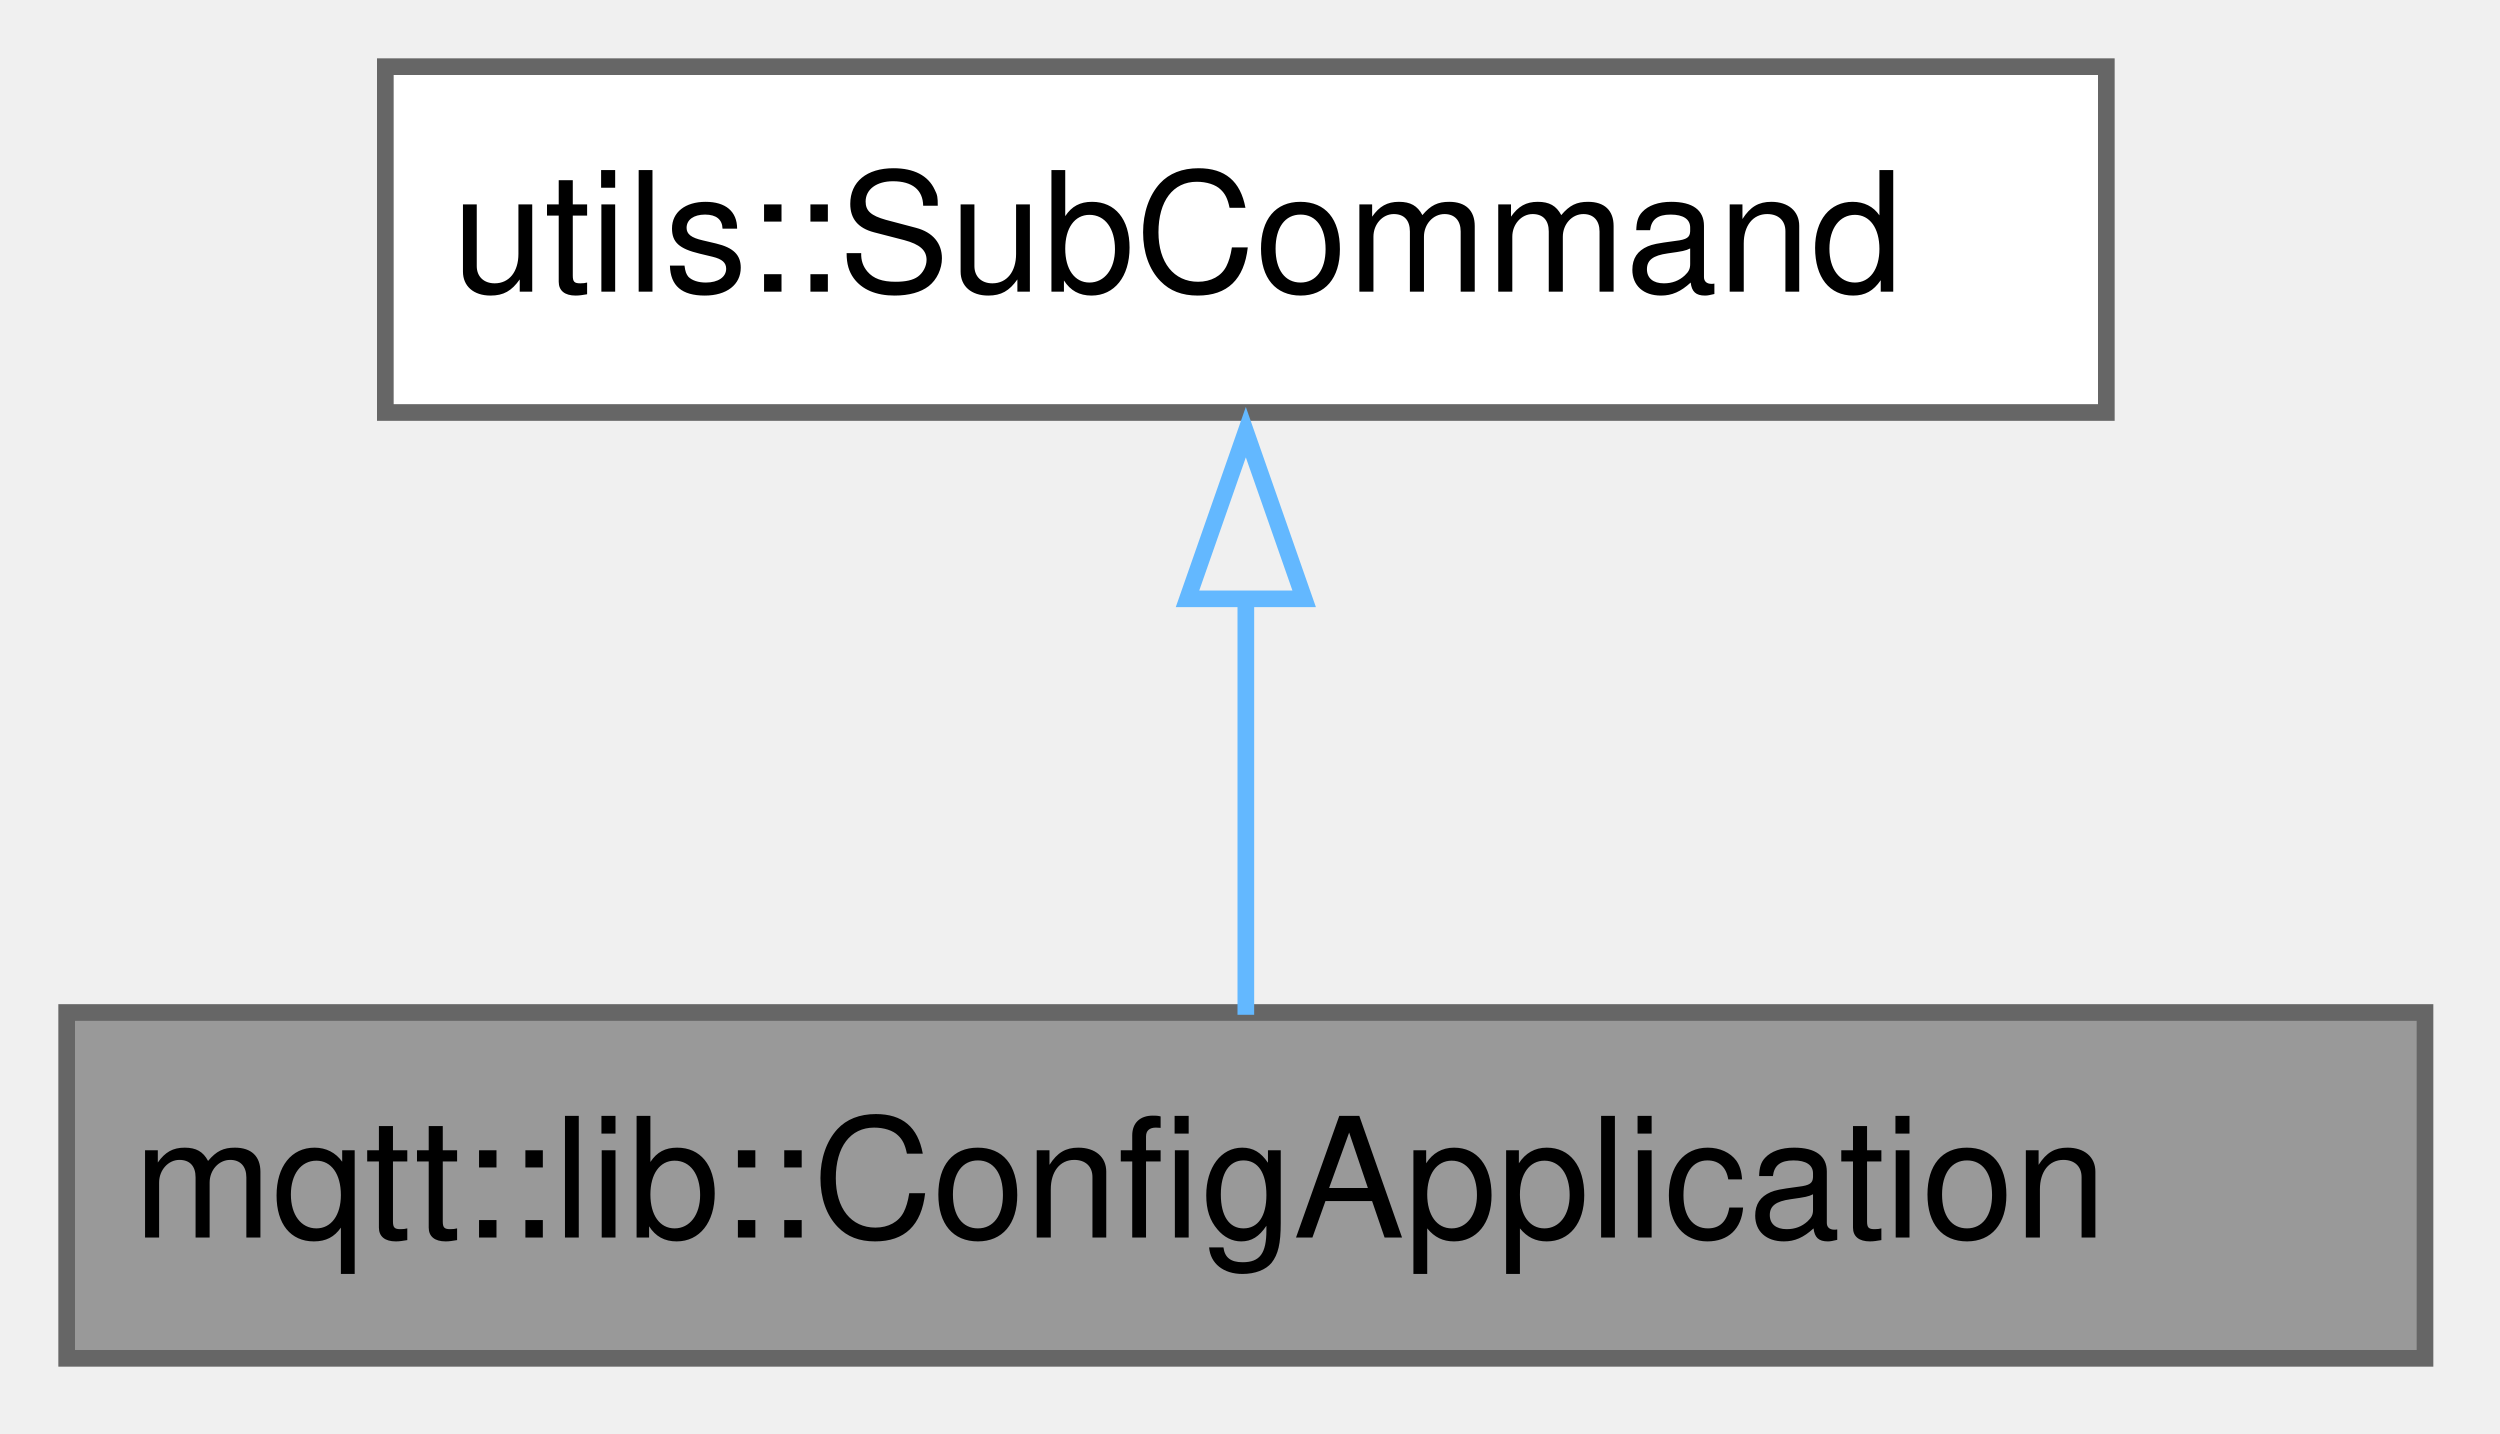
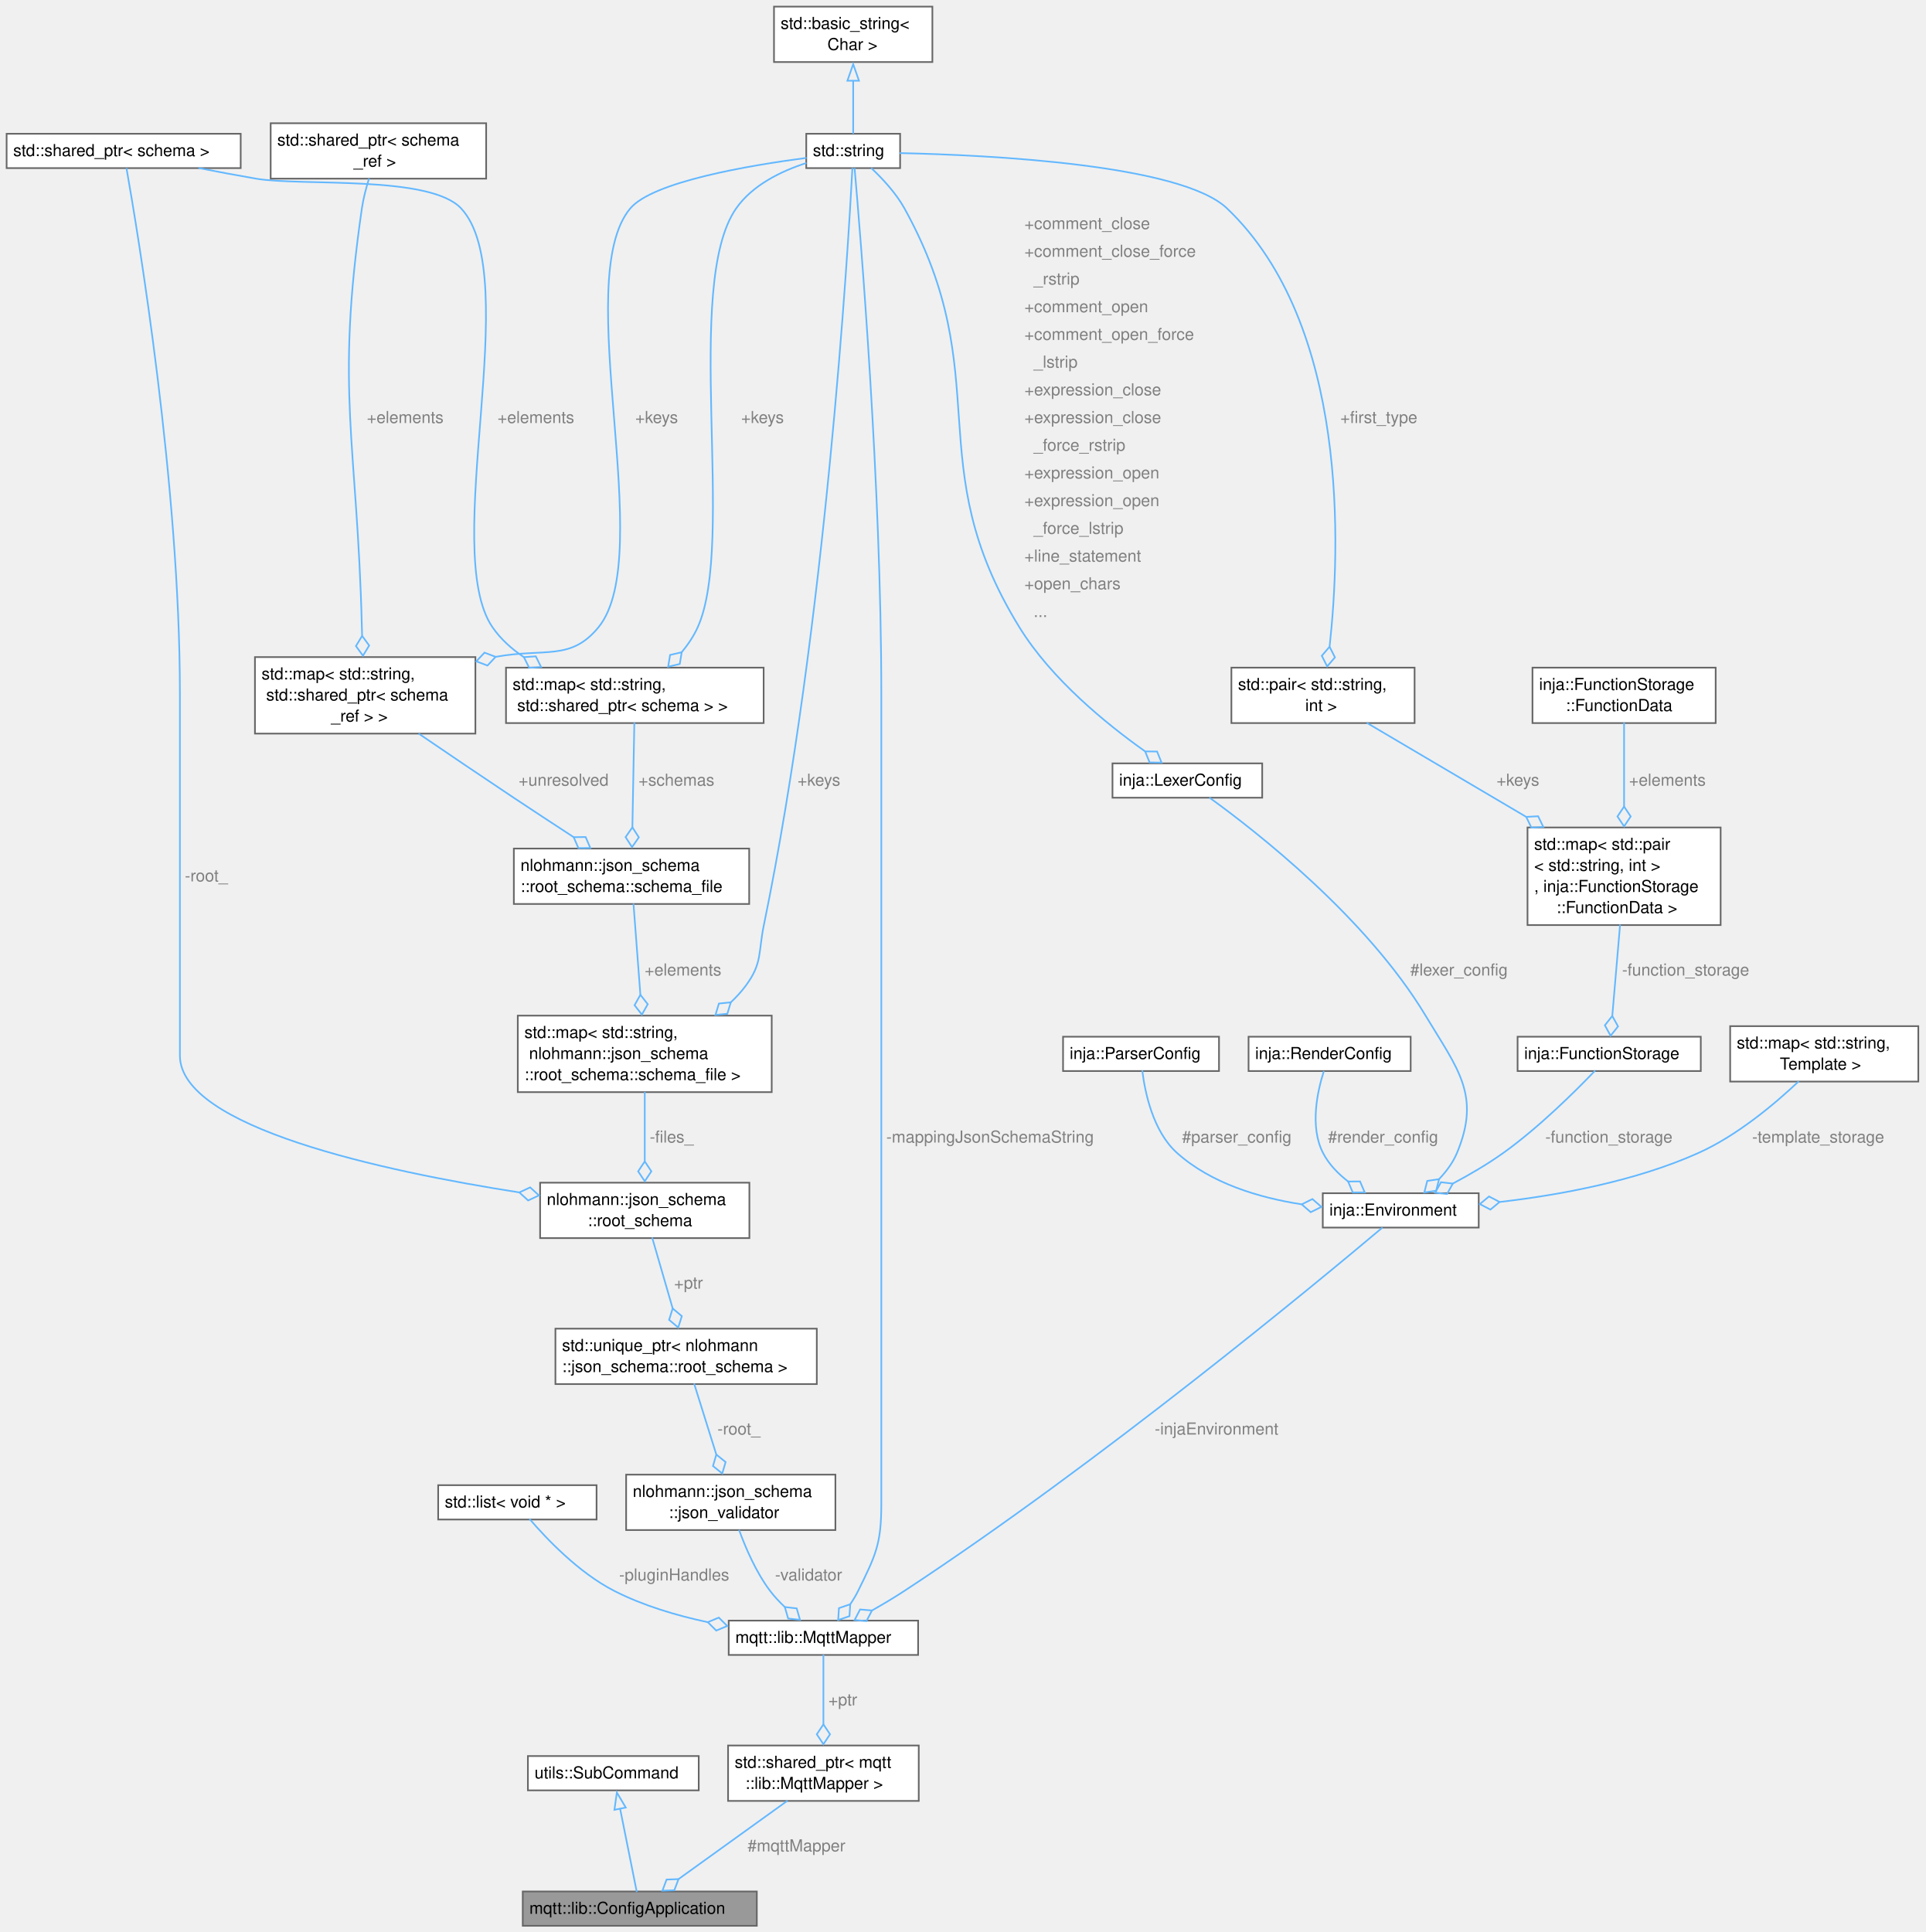
- <svg xmlns="http://www.w3.org/2000/svg" xmlns:xlink="http://www.w3.org/1999/xlink" width="150pt" height="86pt" viewBox="0.00 0.00 150.00 86.00">
-   <g id="graph0" class="graph" transform="scale(1 1) rotate(0) translate(4 81.5)">
+ <svg xmlns="http://www.w3.org/2000/svg" xmlns:xlink="http://www.w3.org/1999/xlink" width="1164pt" height="1168pt" viewBox="0.00 0.00 1164.00 1168.00">
+   <g id="graph0" class="graph" transform="scale(1 1) rotate(0) translate(4 1164.25)">
    <g id="Node000001" class="node">
      <g id="a_Node000001">
        <a xlink:title=" ">
-           <polygon fill="#999999" stroke="none" points="141.5,-20.75 0,-20.75 0,0 141.5,0 141.5,-20.75" />
-           <text xml:space="preserve" text-anchor="start" x="4" y="-7.25" font-family="Helvetica,sans-Serif" font-size="10.00">mqtt::lib::ConfigApplication</text>
-           <polygon fill="none" stroke="#666666" points="0,0 0,-20.75 141.5,-20.75 141.5,0 0,0" />
+           <polygon fill="#999999" stroke="none" points="453.5,-20.75 312,-20.75 312,0 453.5,0 453.5,-20.75" />
+           <text xml:space="preserve" text-anchor="start" x="316" y="-7.25" font-family="Helvetica,sans-Serif" font-size="10.00">mqtt::lib::ConfigApplication</text>
+           <polygon fill="none" stroke="#666666" points="312,0 312,-20.75 453.5,-20.75 453.5,0 312,0" />
        </a>
      </g>
    </g>
    <g id="Node000002" class="node">
      <g id="a_Node000002">
        <a xlink:title=" ">
-           <polygon fill="white" stroke="none" points="122.38,-77.5 19.12,-77.5 19.12,-56.75 122.38,-56.75 122.38,-77.5" />
-           <text xml:space="preserve" text-anchor="start" x="23.12" y="-64" font-family="Helvetica,sans-Serif" font-size="10.00">utils::SubCommand</text>
-           <polygon fill="none" stroke="#666666" points="19.12,-56.75 19.12,-77.5 122.38,-77.5 122.38,-56.75 19.12,-56.75" />
+           <polygon fill="white" stroke="none" points="418.38,-102.62 315.12,-102.62 315.12,-81.88 418.38,-81.88 418.38,-102.62" />
+           <text xml:space="preserve" text-anchor="start" x="319.12" y="-89.12" font-family="Helvetica,sans-Serif" font-size="10.00">utils::SubCommand</text>
+           <polygon fill="none" stroke="#666666" points="315.12,-81.88 315.12,-102.62 418.38,-102.62 418.38,-81.88 315.12,-81.88" />
        </a>
      </g>
    </g>
    <g id="edge1_Node000001_Node000002" class="edge">
      <g id="a_edge1_Node000001_Node000002">
        <a xlink:title=" ">
-           <path fill="none" stroke="#63b8ff" d="M70.75,-45.61C70.75,-37.01 70.75,-27.44 70.75,-20.61" />
-           <polygon fill="none" stroke="#63b8ff" points="67.25,-45.57 70.75,-55.57 74.25,-45.57 67.25,-45.57" />
-         </a>
-       </g>
+           <path fill="none" stroke="#63b8ff" d="M370.8,-71.04C374.06,-54.76 378.49,-32.65 380.94,-20.43" />
+           <polygon fill="none" stroke="#63b8ff" points="367.42,-70.11 368.88,-80.6 374.28,-71.49 367.42,-70.11" />
+         </a>
+       </g>
+     </g>
+     <g id="Node000003" class="node">
+       <g id="a_Node000003">
+         <a xlink:title=" ">
+           <polygon fill="white" stroke="none" points="551.38,-109 436.12,-109 436.12,-75.5 551.38,-75.5 551.38,-109" />
+           <text xml:space="preserve" text-anchor="start" x="440.12" y="-95.5" font-family="Helvetica,sans-Serif" font-size="10.00">std::shared_ptr&lt; mqtt</text>
+           <text xml:space="preserve" text-anchor="start" x="446.5" y="-82.75" font-family="Helvetica,sans-Serif" font-size="10.00">::lib::MqttMapper &gt;</text>
+           <polygon fill="none" stroke="#666666" points="436.12,-75.5 436.12,-109 551.38,-109 551.38,-75.5 436.12,-75.5" />
+         </a>
+       </g>
+     </g>
+     <g id="edge2_Node000001_Node000003" class="edge">
+       <g id="a_edge2_Node000001_Node000003">
+         <a xlink:title=" ">
+           <path fill="none" stroke="#63b8ff" d="M472.08,-75.66C453.1,-62 425.57,-42.19 406.1,-28.18" />
+           <polygon fill="none" stroke="#63b8ff" points="406.16,-28.22 398.96,-27.96 396.42,-21.21 403.63,-21.47 406.16,-28.22" />
+         </a>
+       </g>
+       <text xml:space="preserve" text-anchor="start" x="447.9" y="-45" font-family="Helvetica,sans-Serif" font-size="10.00" fill="grey">#mqttMapper</text>
+     </g>
+     <g id="Node000004" class="node">
+       <g id="a_Node000004">
+         <a xlink:href="classmqtt_1_1lib_1_1MqttMapper.html" target="_top" xlink:title=" ">
+           <polygon fill="white" stroke="none" points="551,-184.5 436.5,-184.5 436.5,-163.75 551,-163.75 551,-184.5" />
+           <text xml:space="preserve" text-anchor="start" x="440.5" y="-171" font-family="Helvetica,sans-Serif" font-size="10.00">mqtt::lib::MqttMapper</text>
+           <polygon fill="none" stroke="#666666" points="436.5,-163.75 436.5,-184.5 551,-184.5 551,-163.75 436.5,-163.75" />
+         </a>
+       </g>
+     </g>
+     <g id="edge3_Node000003_Node000004" class="edge">
+       <g id="a_edge3_Node000003_Node000004">
+         <a xlink:title=" ">
+           <path fill="none" stroke="#63b8ff" d="M493.75,-163.96C493.75,-153.67 493.75,-136.46 493.75,-121.6" />
+           <polygon fill="none" stroke="#63b8ff" points="493.75,-121.78 489.75,-115.78 493.75,-109.78 497.75,-115.78 493.75,-121.78" />
+         </a>
+       </g>
+       <text xml:space="preserve" text-anchor="start" x="496.75" y="-133.25" font-family="Helvetica,sans-Serif" font-size="10.00" fill="grey">+ptr</text>
+     </g>
+     <g id="Node000005" class="node">
+       <g id="a_Node000005">
+         <a xlink:title=" ">
+           <polygon fill="white" stroke="none" points="356.62,-266.38 260.88,-266.38 260.88,-245.62 356.62,-245.62 356.62,-266.38" />
+           <text xml:space="preserve" text-anchor="start" x="264.88" y="-252.88" font-family="Helvetica,sans-Serif" font-size="10.00">std::list&lt; void * &gt;</text>
+           <polygon fill="none" stroke="#666666" points="260.88,-245.62 260.88,-266.38 356.62,-266.38 356.62,-245.62 260.88,-245.62" />
+         </a>
+       </g>
+     </g>
+     <g id="edge4_Node000004_Node000005" class="edge">
+       <g id="a_edge4_Node000004_Node000005">
+         <a xlink:title=" ">
+           <path fill="none" stroke="#63b8ff" d="M316.05,-246.02C326.23,-234.14 345.86,-213.43 367.25,-202.5 384.65,-193.61 404.82,-187.6 423.88,-183.54" />
+           <polygon fill="none" stroke="#63b8ff" points="423.85,-183.55 428.98,-178.48 435.63,-181.26 430.51,-186.33 423.85,-183.55" />
+         </a>
+       </g>
+       <text xml:space="preserve" text-anchor="start" x="370.25" y="-208.75" font-family="Helvetica,sans-Serif" font-size="10.00" fill="grey">-pluginHandles</text>
+     </g>
+     <g id="Node000006" class="node">
+       <g id="a_Node000006">
+         <a xlink:href="classinja_1_1Environment.html" target="_top" xlink:title="Class for changing the configuration.">
+           <polygon fill="white" stroke="none" points="889.88,-442.88 795.62,-442.88 795.62,-422.12 889.88,-422.12 889.88,-442.88" />
+           <text xml:space="preserve" text-anchor="start" x="799.62" y="-429.38" font-family="Helvetica,sans-Serif" font-size="10.00">inja::Environment</text>
+           <polygon fill="none" stroke="#666666" points="795.62,-422.12 795.62,-442.88 889.88,-442.88 889.88,-422.12 795.62,-422.12" />
+         </a>
+       </g>
+     </g>
+     <g id="edge5_Node000004_Node000006" class="edge">
+       <g id="a_edge5_Node000004_Node000006">
+         <a xlink:title=" ">
+           <path fill="none" stroke="#63b8ff" d="M831.73,-422.16C793.3,-389.79 661.08,-280.15 542.75,-202.5 536.54,-198.42 529.68,-194.35 523.11,-190.63" />
+           <polygon fill="none" stroke="#63b8ff" points="523.11,-190.63 515.92,-191.24 512.59,-184.85 519.78,-184.23 523.11,-190.63" />
+         </a>
+       </g>
+       <text xml:space="preserve" text-anchor="start" x="694.01" y="-297" font-family="Helvetica,sans-Serif" font-size="10.00" fill="grey">-injaEnvironment</text>
+     </g>
+     <g id="Node000007" class="node">
+       <g id="a_Node000007">
+         <a xlink:href="classinja_1_1FunctionStorage.html" target="_top" xlink:title="Class for builtin functions and user-defined callbacks.">
+           <polygon fill="white" stroke="none" points="1024.12,-537.5 913.38,-537.5 913.38,-516.75 1024.12,-516.75 1024.12,-537.5" />
+           <text xml:space="preserve" text-anchor="start" x="917.38" y="-524" font-family="Helvetica,sans-Serif" font-size="10.00">inja::FunctionStorage</text>
+           <polygon fill="none" stroke="#666666" points="913.38,-516.75 913.38,-537.5 1024.12,-537.5 1024.12,-516.75 913.38,-516.75" />
+         </a>
+       </g>
+     </g>
+     <g id="edge6_Node000006_Node000007" class="edge">
+       <g id="a_edge6_Node000006_Node000007">
+         <a xlink:title=" ">
+           <path fill="none" stroke="#63b8ff" d="M960.24,-517C948.51,-504.74 926.36,-482.71 904.75,-467.25 895.22,-460.43 884.17,-454 874.05,-448.62" />
+           <polygon fill="none" stroke="#63b8ff" points="874.23,-448.71 867.07,-449.53 863.56,-443.23 870.72,-442.41 874.23,-448.71" />
+         </a>
+       </g>
+       <text xml:space="preserve" text-anchor="start" x="930.11" y="-473.5" font-family="Helvetica,sans-Serif" font-size="10.00" fill="grey">-function_storage</text>
+     </g>
+     <g id="Node000008" class="node">
+       <g id="a_Node000008">
+         <a xlink:title=" ">
+           <polygon fill="white" stroke="none" points="1036.12,-664 919.38,-664 919.38,-605 1036.12,-605 1036.12,-664" />
+           <text xml:space="preserve" text-anchor="start" x="923.38" y="-650.5" font-family="Helvetica,sans-Serif" font-size="10.00">std::map&lt; std::pair</text>
+           <text xml:space="preserve" text-anchor="start" x="923.38" y="-637.75" font-family="Helvetica,sans-Serif" font-size="10.00">&lt; std::string, int &gt;</text>
+           <text xml:space="preserve" text-anchor="start" x="923.38" y="-625" font-family="Helvetica,sans-Serif" font-size="10.00">, inja::FunctionStorage</text>
+           <text xml:space="preserve" text-anchor="start" x="936.88" y="-612.25" font-family="Helvetica,sans-Serif" font-size="10.00">::FunctionData &gt;</text>
+           <polygon fill="none" stroke="#666666" points="919.38,-605 919.38,-664 1036.12,-664 1036.12,-605 919.38,-605" />
+         </a>
+       </g>
+     </g>
+     <g id="edge7_Node000007_Node000008" class="edge">
+       <g id="a_edge7_Node000007_Node000008">
+         <a xlink:title=" ">
+           <path fill="none" stroke="#63b8ff" d="M975.34,-605.26C973.86,-587.9 971.98,-565.98 970.61,-549.95" />
+           <polygon fill="none" stroke="#63b8ff" points="970.62,-550.04 966.13,-544.4 969.6,-538.08 974.1,-543.72 970.62,-550.04" />
+         </a>
+       </g>
+       <text xml:space="preserve" text-anchor="start" x="976.52" y="-574.5" font-family="Helvetica,sans-Serif" font-size="10.00" fill="grey">-function_storage</text>
+     </g>
+     <g id="Node000009" class="node">
+       <g id="a_Node000009">
+         <a xlink:title=" ">
+           <polygon fill="white" stroke="none" points="851.12,-760.62 740.38,-760.62 740.38,-727.12 851.12,-727.12 851.12,-760.62" />
+           <text xml:space="preserve" text-anchor="start" x="744.38" y="-747.12" font-family="Helvetica,sans-Serif" font-size="10.00">std::pair&lt; std::string,</text>
+           <text xml:space="preserve" text-anchor="start" x="782.25" y="-734.38" font-family="Helvetica,sans-Serif" font-size="10.00"> int &gt;</text>
+           <polygon fill="none" stroke="#666666" points="740.38,-727.12 740.38,-760.62 851.12,-760.62 851.12,-727.12 740.38,-727.12" />
+         </a>
+       </g>
+     </g>
+     <g id="edge8_Node000008_Node000009" class="edge">
+       <g id="a_edge8_Node000008_Node000009">
+         <a xlink:title=" ">
+           <path fill="none" stroke="#63b8ff" d="M822.21,-727.26C847.35,-712.43 886.02,-689.62 918.51,-670.45" />
+           <polygon fill="none" stroke="#63b8ff" points="918.6,-670.4 921.73,-663.9 928.93,-664.3 925.8,-670.79 918.6,-670.4" />
+         </a>
+       </g>
+       <text xml:space="preserve" text-anchor="start" x="900.65" y="-689.25" font-family="Helvetica,sans-Serif" font-size="10.00" fill="grey">+keys</text>
+     </g>
+     <g id="Node000010" class="node">
+       <g id="a_Node000010">
+         <a xlink:title=" ">
+           <polygon fill="white" stroke="none" points="540.12,-1083.38 483.38,-1083.38 483.38,-1062.62 540.12,-1062.62 540.12,-1083.38" />
+           <text xml:space="preserve" text-anchor="start" x="487.38" y="-1069.88" font-family="Helvetica,sans-Serif" font-size="10.00">std::string</text>
+           <polygon fill="none" stroke="#666666" points="483.38,-1062.62 483.38,-1083.38 540.12,-1083.38 540.12,-1062.62 483.38,-1062.62" />
+         </a>
+       </g>
+     </g>
+     <g id="edge30_Node000004_Node000010" class="edge">
+       <g id="a_edge30_Node000004_Node000010">
+         <a xlink:title=" ">
+           <path fill="none" stroke="#63b8ff" d="M512.59,-1062.64C516.02,-1023.72 528.75,-870.84 528.75,-744.88 528.75,-744.88 528.75,-744.88 528.75,-255 528.75,-230.85 525.42,-224.17 514.75,-202.5 513.42,-199.79 511.8,-197.09 510.05,-194.5" />
+           <polygon fill="none" stroke="#63b8ff" points="509.97,-194.39 503.14,-192.05 502.67,-184.85 509.5,-187.19 509.97,-194.39" />
+         </a>
+       </g>
+       <text xml:space="preserve" text-anchor="start" x="531.75" y="-473.5" font-family="Helvetica,sans-Serif" font-size="10.00" fill="grey">-mappingJsonSchemaString</text>
+     </g>
+     <g id="edge9_Node000009_Node000010" class="edge">
+       <g id="a_edge9_Node000009_Node000010">
+         <a xlink:title=" ">
+           <path fill="none" stroke="#63b8ff" d="M539.78,-1071.7C593.88,-1070.53 709.84,-1064.88 737.75,-1038.25 811.67,-967.72 806.22,-832.28 799.74,-773.39" />
+           <polygon fill="none" stroke="#63b8ff" points="799.73,-773.27 795.03,-767.8 798.27,-761.36 802.97,-766.83 799.73,-773.27" />
+         </a>
+       </g>
+       <text xml:space="preserve" text-anchor="start" x="806.22" y="-908.5" font-family="Helvetica,sans-Serif" font-size="10.00" fill="grey">+first_type</text>
+     </g>
+     <g id="Node000014" class="node">
+       <g id="a_Node000014">
+         <a xlink:href="structinja_1_1LexerConfig.html" target="_top" xlink:title="Class for lexer configuration.">
+           <polygon fill="white" stroke="none" points="759,-702.75 668.5,-702.75 668.5,-682 759,-682 759,-702.75" />
+           <text xml:space="preserve" text-anchor="start" x="672.5" y="-689.25" font-family="Helvetica,sans-Serif" font-size="10.00">inja::LexerConfig</text>
+           <polygon fill="none" stroke="#666666" points="668.5,-682 668.5,-702.75 759,-702.75 759,-682 668.5,-682" />
+         </a>
+       </g>
+     </g>
+     <g id="edge14_Node000014_Node000010" class="edge">
+       <g id="a_edge14_Node000014_Node000010">
+         <a xlink:title=" ">
+           <path fill="none" stroke="#63b8ff" d="M522.64,-1062.67C529.34,-1056.39 537.59,-1047.58 542.75,-1038.25 599.26,-936.12 551.03,-884.37 612.25,-785 631.64,-753.53 664.99,-726.45 688.14,-710.06" />
+           <polygon fill="none" stroke="#63b8ff" points="688.25,-709.99 690.94,-703.3 698.15,-703.21 695.46,-709.9 688.25,-709.99" />
+         </a>
+       </g>
+       <text xml:space="preserve" text-anchor="start" x="615.25" y="-1025.75" font-family="Helvetica,sans-Serif" font-size="10.00" fill="grey">+comment_close</text>
+       <text xml:space="preserve" text-anchor="start" x="615.25" y="-1009" font-family="Helvetica,sans-Serif" font-size="10.00" fill="grey">+comment_close_force</text>
+       <text xml:space="preserve" text-anchor="start" x="615.25" y="-992.25" font-family="Helvetica,sans-Serif" font-size="10.00" fill="grey">  _rstrip</text>
+       <text xml:space="preserve" text-anchor="start" x="615.25" y="-975.5" font-family="Helvetica,sans-Serif" font-size="10.00" fill="grey">+comment_open</text>
+       <text xml:space="preserve" text-anchor="start" x="615.25" y="-958.75" font-family="Helvetica,sans-Serif" font-size="10.00" fill="grey">+comment_open_force</text>
+       <text xml:space="preserve" text-anchor="start" x="615.25" y="-942" font-family="Helvetica,sans-Serif" font-size="10.00" fill="grey">  _lstrip</text>
+       <text xml:space="preserve" text-anchor="start" x="615.25" y="-925.25" font-family="Helvetica,sans-Serif" font-size="10.00" fill="grey">+expression_close</text>
+       <text xml:space="preserve" text-anchor="start" x="615.25" y="-908.5" font-family="Helvetica,sans-Serif" font-size="10.00" fill="grey">+expression_close</text>
+       <text xml:space="preserve" text-anchor="start" x="615.25" y="-891.75" font-family="Helvetica,sans-Serif" font-size="10.00" fill="grey">  _force_rstrip</text>
+       <text xml:space="preserve" text-anchor="start" x="615.25" y="-875" font-family="Helvetica,sans-Serif" font-size="10.00" fill="grey">+expression_open</text>
+       <text xml:space="preserve" text-anchor="start" x="615.25" y="-858.25" font-family="Helvetica,sans-Serif" font-size="10.00" fill="grey">+expression_open</text>
+       <text xml:space="preserve" text-anchor="start" x="615.25" y="-841.5" font-family="Helvetica,sans-Serif" font-size="10.00" fill="grey">  _force_lstrip</text>
+       <text xml:space="preserve" text-anchor="start" x="615.25" y="-824.75" font-family="Helvetica,sans-Serif" font-size="10.00" fill="grey">+line_statement</text>
+       <text xml:space="preserve" text-anchor="start" x="615.25" y="-808" font-family="Helvetica,sans-Serif" font-size="10.00" fill="grey">+open_chars</text>
+       <text xml:space="preserve" text-anchor="start" x="615.25" y="-791.25" font-family="Helvetica,sans-Serif" font-size="10.00" fill="grey">  ...</text>
+     </g>
+     <g id="Node000021" class="node">
+       <g id="a_Node000021">
+         <a xlink:title=" ">
+           <polygon fill="white" stroke="none" points="462.5,-550.25 309,-550.25 309,-504 462.5,-504 462.5,-550.25" />
+           <text xml:space="preserve" text-anchor="start" x="313" y="-536.75" font-family="Helvetica,sans-Serif" font-size="10.00">std::map&lt; std::string,</text>
+           <text xml:space="preserve" text-anchor="start" x="313" y="-524" font-family="Helvetica,sans-Serif" font-size="10.00"> nlohmann::json_schema</text>
+           <text xml:space="preserve" text-anchor="start" x="313" y="-511.25" font-family="Helvetica,sans-Serif" font-size="10.00">::root_schema::schema_file &gt;</text>
+           <polygon fill="none" stroke="#666666" points="309,-504 309,-550.25 462.5,-550.25 462.5,-504 309,-504" />
+         </a>
+       </g>
+     </g>
+     <g id="edge22_Node000021_Node000010" class="edge">
+       <g id="a_edge22_Node000021_Node000010">
+         <a xlink:title=" ">
+           <path fill="none" stroke="#63b8ff" d="M511.28,-1062.69C508.73,-1014.3 495.18,-786.87 457.75,-605 454.31,-588.3 456.93,-581.93 446.75,-568.25 444.1,-564.68 441.02,-561.34 437.7,-558.23" />
+           <polygon fill="none" stroke="#63b8ff" points="437.76,-558.28 430.58,-557.55 428.49,-550.65 435.67,-551.37 437.76,-558.28" />
+         </a>
+       </g>
+       <text xml:space="preserve" text-anchor="start" x="478.11" y="-689.25" font-family="Helvetica,sans-Serif" font-size="10.00" fill="grey">+keys</text>
+     </g>
+     <g id="Node000023" class="node">
+       <g id="a_Node000023">
+         <a xlink:title=" ">
+           <polygon fill="white" stroke="none" points="457.62,-760.62 301.88,-760.62 301.88,-727.12 457.62,-727.12 457.62,-760.62" />
+           <text xml:space="preserve" text-anchor="start" x="305.88" y="-747.12" font-family="Helvetica,sans-Serif" font-size="10.00">std::map&lt; std::string,</text>
+           <text xml:space="preserve" text-anchor="start" x="305.88" y="-734.38" font-family="Helvetica,sans-Serif" font-size="10.00"> std::shared_ptr&lt; schema &gt; &gt;</text>
+           <polygon fill="none" stroke="#666666" points="301.88,-727.12 301.88,-760.62 457.62,-760.62 457.62,-727.12 301.88,-727.12" />
+         </a>
+       </g>
+     </g>
+     <g id="edge25_Node000023_Node000010" class="edge">
+       <g id="a_edge25_Node000023_Node000010">
+         <a xlink:title=" ">
+           <path fill="none" stroke="#63b8ff" d="M483.49,-1065.73C468.37,-1060.85 450.88,-1052.43 441,-1038.25 408.69,-991.88 441.05,-836.49 417.75,-785 415.33,-779.64 411.89,-774.55 408.05,-769.91" />
+           <polygon fill="none" stroke="#63b8ff" points="408.09,-769.94 401.07,-768.29 399.9,-761.17 406.92,-762.83 408.09,-769.94" />
+         </a>
+       </g>
+       <text xml:space="preserve" text-anchor="start" x="444" y="-908.5" font-family="Helvetica,sans-Serif" font-size="10.00" fill="grey">+keys</text>
+     </g>
+     <g id="Node000024" class="node">
+       <g id="a_Node000024">
+         <a xlink:title=" ">
+           <polygon fill="white" stroke="none" points="283.38,-767 150.12,-767 150.12,-720.75 283.38,-720.75 283.38,-767" />
+           <text xml:space="preserve" text-anchor="start" x="154.12" y="-753.5" font-family="Helvetica,sans-Serif" font-size="10.00">std::map&lt; std::string,</text>
+           <text xml:space="preserve" text-anchor="start" x="154.12" y="-740.75" font-family="Helvetica,sans-Serif" font-size="10.00"> std::shared_ptr&lt; schema</text>
+           <text xml:space="preserve" text-anchor="start" x="196.12" y="-728" font-family="Helvetica,sans-Serif" font-size="10.00">_ref &gt; &gt;</text>
+           <polygon fill="none" stroke="#666666" points="150.12,-720.75 150.12,-767 283.38,-767 283.38,-720.75 150.12,-720.75" />
+         </a>
+       </g>
+     </g>
+     <g id="edge28_Node000024_Node000010" class="edge">
+       <g id="a_edge28_Node000024_Node000010">
+         <a xlink:title=" ">
+           <path fill="none" stroke="#63b8ff" d="M483.6,-1068.81C448.25,-1064.17 390.57,-1054.34 377,-1038.25 340.61,-995.1 393.6,-828.59 357.75,-785 340.94,-764.56 325.63,-772.56 295.76,-767.18" />
+           <polygon fill="none" stroke="#63b8ff" points="295.62,-767.15 288.87,-769.69 283.93,-764.44 290.68,-761.9 295.62,-767.15" />
+         </a>
+       </g>
+       <text xml:space="preserve" text-anchor="start" x="380" y="-908.5" font-family="Helvetica,sans-Serif" font-size="10.00" fill="grey">+keys</text>
+     </g>
+     <g id="Node000011" class="node">
+       <g id="a_Node000011">
+         <a xlink:title=" ">
+           <polygon fill="white" stroke="none" points="559.62,-1160.25 463.88,-1160.25 463.88,-1126.75 559.62,-1126.75 559.62,-1160.25" />
+           <text xml:space="preserve" text-anchor="start" x="467.88" y="-1146.75" font-family="Helvetica,sans-Serif" font-size="10.00">std::basic_string&lt;</text>
+           <text xml:space="preserve" text-anchor="start" x="493.38" y="-1134" font-family="Helvetica,sans-Serif" font-size="10.00"> Char &gt;</text>
+           <polygon fill="none" stroke="#666666" points="463.88,-1126.75 463.88,-1160.25 559.62,-1160.25 559.62,-1126.75 463.88,-1126.75" />
+         </a>
+       </g>
+     </g>
+     <g id="edge10_Node000010_Node000011" class="edge">
+       <g id="a_edge10_Node000010_Node000011">
+         <a xlink:title=" ">
+           <path fill="none" stroke="#63b8ff" d="M511.75,-1115.7C511.75,-1104.28 511.75,-1091.69 511.75,-1083.37" />
+           <polygon fill="none" stroke="#63b8ff" points="508.25,-1115.44 511.75,-1125.44 515.25,-1115.44 508.25,-1115.44" />
+         </a>
+       </g>
+     </g>
+     <g id="Node000012" class="node">
+       <g id="a_Node000012">
+         <a xlink:href="structinja_1_1FunctionStorage_1_1FunctionData.html" target="_top" xlink:title=" ">
+           <polygon fill="white" stroke="none" points="1033.12,-760.62 922.38,-760.62 922.38,-727.12 1033.12,-727.12 1033.12,-760.62" />
+           <text xml:space="preserve" text-anchor="start" x="926.38" y="-747.12" font-family="Helvetica,sans-Serif" font-size="10.00">inja::FunctionStorage</text>
+           <text xml:space="preserve" text-anchor="start" x="942.5" y="-734.38" font-family="Helvetica,sans-Serif" font-size="10.00">::FunctionData</text>
+           <polygon fill="none" stroke="#666666" points="922.38,-727.12 922.38,-760.62 1033.12,-760.62 1033.12,-727.12 922.38,-727.12" />
+         </a>
+       </g>
+     </g>
+     <g id="edge11_Node000008_Node000012" class="edge">
+       <g id="a_edge11_Node000008_Node000012">
+         <a xlink:title=" ">
+           <path fill="none" stroke="#63b8ff" d="M977.75,-727.49C977.75,-714.21 977.75,-694.4 977.75,-676.57" />
+           <polygon fill="none" stroke="#63b8ff" points="977.75,-676.65 973.75,-670.65 977.75,-664.65 981.75,-670.65 977.75,-676.65" />
+         </a>
+       </g>
+       <text xml:space="preserve" text-anchor="start" x="980.75" y="-689.25" font-family="Helvetica,sans-Serif" font-size="10.00" fill="grey">+elements</text>
+     </g>
+     <g id="Node000013" class="node">
+       <g id="a_Node000013">
+         <a xlink:title=" ">
+           <polygon fill="white" stroke="none" points="1155.62,-543.88 1041.88,-543.88 1041.88,-510.38 1155.62,-510.38 1155.62,-543.88" />
+           <text xml:space="preserve" text-anchor="start" x="1045.88" y="-530.38" font-family="Helvetica,sans-Serif" font-size="10.00">std::map&lt; std::string,</text>
+           <text xml:space="preserve" text-anchor="start" x="1069.12" y="-517.62" font-family="Helvetica,sans-Serif" font-size="10.00"> Template &gt;</text>
+           <polygon fill="none" stroke="#666666" points="1041.88,-510.38 1041.88,-543.88 1155.62,-543.88 1155.62,-510.38 1041.88,-510.38" />
+         </a>
+       </g>
+     </g>
+     <g id="edge12_Node000006_Node000013" class="edge">
+       <g id="a_edge12_Node000006_Node000013">
+         <a xlink:title=" ">
+           <path fill="none" stroke="#63b8ff" d="M1083.34,-510.55C1068.94,-496.95 1046.2,-477.78 1022.75,-467.25 984.78,-450.19 938.57,-441.75 902.48,-437.58" />
+           <polygon fill="none" stroke="#63b8ff" points="902.5,-437.58 896.11,-440.93 890.57,-436.32 896.95,-432.98 902.5,-437.58" />
+         </a>
+       </g>
+       <text xml:space="preserve" text-anchor="start" x="1055.14" y="-473.5" font-family="Helvetica,sans-Serif" font-size="10.00" fill="grey">-template_storage</text>
+     </g>
+     <g id="edge13_Node000006_Node000014" class="edge">
+       <g id="a_edge13_Node000006_Node000014">
+         <a xlink:title=" ">
+           <path fill="none" stroke="#63b8ff" d="M727.07,-682.07C755.42,-661.58 822.03,-609.64 857.75,-550.25 877.26,-517.82 891.3,-502.19 876.75,-467.25 874.28,-461.32 870.21,-455.9 865.73,-451.22" />
+           <polygon fill="none" stroke="#63b8ff" points="865.9,-451.38 858.77,-450.32 857,-443.33 864.13,-444.39 865.9,-451.38" />
+         </a>
+       </g>
+       <text xml:space="preserve" text-anchor="start" x="848.46" y="-574.5" font-family="Helvetica,sans-Serif" font-size="10.00" fill="grey">#lexer_config</text>
+     </g>
+     <g id="Node000015" class="node">
+       <g id="a_Node000015">
+         <a xlink:href="structinja_1_1ParserConfig.html" target="_top" xlink:title="Class for parser configuration.">
+           <polygon fill="white" stroke="none" points="732.88,-537.5 638.62,-537.5 638.62,-516.75 732.88,-516.75 732.88,-537.5" />
+           <text xml:space="preserve" text-anchor="start" x="642.62" y="-524" font-family="Helvetica,sans-Serif" font-size="10.00">inja::ParserConfig</text>
+           <polygon fill="none" stroke="#666666" points="638.62,-516.75 638.62,-537.5 732.88,-537.5 732.88,-516.75 638.62,-516.75" />
+         </a>
+       </g>
+     </g>
+     <g id="edge15_Node000006_Node000015" class="edge">
+       <g id="a_edge15_Node000006_Node000015">
+         <a xlink:title=" ">
+           <path fill="none" stroke="#63b8ff" d="M686.5,-517.1C688.07,-504.13 692.89,-480.34 707.5,-467.25 728.01,-448.87 757,-440.16 782.89,-436.16" />
+           <polygon fill="none" stroke="#63b8ff" points="782.89,-436.16 788.33,-431.42 794.79,-434.62 789.35,-439.36 782.89,-436.16" />
+         </a>
+       </g>
+       <text xml:space="preserve" text-anchor="start" x="710.5" y="-473.5" font-family="Helvetica,sans-Serif" font-size="10.00" fill="grey">#parser_config</text>
+     </g>
+     <g id="Node000016" class="node">
+       <g id="a_Node000016">
+         <a xlink:href="structinja_1_1RenderConfig.html" target="_top" xlink:title="Class for render configuration.">
+           <polygon fill="white" stroke="none" points="848.75,-537.5 750.75,-537.5 750.75,-516.75 848.75,-516.75 848.75,-537.5" />
+           <text xml:space="preserve" text-anchor="start" x="754.75" y="-524" font-family="Helvetica,sans-Serif" font-size="10.00">inja::RenderConfig</text>
+           <polygon fill="none" stroke="#666666" points="750.75,-516.75 750.75,-537.5 848.75,-537.5 848.75,-516.75 750.75,-516.75" />
+         </a>
+       </g>
+     </g>
+     <g id="edge16_Node000006_Node000016" class="edge">
+       <g id="a_edge16_Node000006_Node000016">
+         <a xlink:title=" ">
+           <path fill="none" stroke="#63b8ff" d="M796.28,-516.75C792.39,-504.61 787.61,-483.11 795.75,-467.25 799.28,-460.38 804.92,-454.59 811.1,-449.86" />
+           <polygon fill="none" stroke="#63b8ff" points="810.93,-449.96 813.74,-443.33 820.96,-443.37 818.14,-450.01 810.93,-449.96" />
+         </a>
+       </g>
+       <text xml:space="preserve" text-anchor="start" x="798.75" y="-473.5" font-family="Helvetica,sans-Serif" font-size="10.00" fill="grey">#render_config</text>
+     </g>
+     <g id="Node000017" class="node">
+       <g id="a_Node000017">
+         <a xlink:href="classnlohmann_1_1json__schema_1_1json__validator.html" target="_top" xlink:title=" ">
+           <polygon fill="white" stroke="none" points="501,-272.75 374.5,-272.75 374.5,-239.25 501,-239.25 501,-272.75" />
+           <text xml:space="preserve" text-anchor="start" x="378.5" y="-259.25" font-family="Helvetica,sans-Serif" font-size="10.00">nlohmann::json_schema</text>
+           <text xml:space="preserve" text-anchor="start" x="400.25" y="-246.5" font-family="Helvetica,sans-Serif" font-size="10.00">::json_validator</text>
+           <polygon fill="none" stroke="#666666" points="374.5,-239.25 374.5,-272.75 501,-272.75 501,-239.25 374.5,-239.25" />
+         </a>
+       </g>
+     </g>
+     <g id="edge17_Node000004_Node000017" class="edge">
+       <g id="a_edge17_Node000004_Node000017">
+         <a xlink:title=" ">
+           <path fill="none" stroke="#63b8ff" d="M442.77,-239.32C446.76,-228.34 453.07,-213.68 461.5,-202.5 464.11,-199.04 467.23,-195.72 470.48,-192.66" />
+           <polygon fill="none" stroke="#63b8ff" points="470.43,-192.71 472.43,-185.78 479.6,-184.96 477.6,-191.89 470.43,-192.71" />
+         </a>
+       </g>
+       <text xml:space="preserve" text-anchor="start" x="464.5" y="-208.75" font-family="Helvetica,sans-Serif" font-size="10.00" fill="grey">-validator</text>
+     </g>
+     <g id="Node000018" class="node">
+       <g id="a_Node000018">
+         <a xlink:title=" ">
+           <polygon fill="white" stroke="none" points="489.75,-361 331.75,-361 331.75,-327.5 489.75,-327.5 489.75,-361" />
+           <text xml:space="preserve" text-anchor="start" x="335.75" y="-347.5" font-family="Helvetica,sans-Serif" font-size="10.00">std::unique_ptr&lt; nlohmann</text>
+           <text xml:space="preserve" text-anchor="start" x="335.75" y="-334.75" font-family="Helvetica,sans-Serif" font-size="10.00">::json_schema::root_schema &gt;</text>
+           <polygon fill="none" stroke="#666666" points="331.75,-327.5 331.75,-361 489.75,-361 489.75,-327.5 331.75,-327.5" />
+         </a>
+       </g>
+     </g>
+     <g id="edge18_Node000017_Node000018" class="edge">
+       <g id="a_edge18_Node000017_Node000018">
+         <a xlink:title=" ">
+           <path fill="none" stroke="#63b8ff" d="M415.58,-327.83C419.32,-315.88 424.6,-299.02 429.06,-284.74" />
+           <polygon fill="none" stroke="#63b8ff" points="429.02,-284.89 426.99,-277.97 432.6,-273.44 434.63,-280.36 429.02,-284.89" />
+         </a>
+       </g>
+       <text xml:space="preserve" text-anchor="start" x="429.67" y="-297" font-family="Helvetica,sans-Serif" font-size="10.00" fill="grey">-root_</text>
+     </g>
+     <g id="Node000019" class="node">
+       <g id="a_Node000019">
+         <a xlink:href="classnlohmann_1_1json__schema_1_1root__schema.html" target="_top" xlink:title=" ">
+           <polygon fill="white" stroke="none" points="449,-449.25 322.5,-449.25 322.5,-415.75 449,-415.75 449,-449.25" />
+           <text xml:space="preserve" text-anchor="start" x="326.5" y="-435.75" font-family="Helvetica,sans-Serif" font-size="10.00">nlohmann::json_schema</text>
+           <text xml:space="preserve" text-anchor="start" x="351.25" y="-423" font-family="Helvetica,sans-Serif" font-size="10.00">::root_schema</text>
+           <polygon fill="none" stroke="#666666" points="322.5,-415.75 322.5,-449.25 449,-449.25 449,-415.75 322.5,-415.75" />
+         </a>
+       </g>
+     </g>
+     <g id="edge19_Node000018_Node000019" class="edge">
+       <g id="a_edge19_Node000018_Node000019">
+         <a xlink:title=" ">
+           <path fill="none" stroke="#63b8ff" d="M390.22,-416.08C393.68,-404.13 398.57,-387.27 402.71,-372.99" />
+           <polygon fill="none" stroke="#63b8ff" points="402.64,-373.22 400.47,-366.34 405.98,-361.69 408.16,-368.57 402.64,-373.22" />
+         </a>
+       </g>
+       <text xml:space="preserve" text-anchor="start" x="403.49" y="-385.25" font-family="Helvetica,sans-Serif" font-size="10.00" fill="grey">+ptr</text>
+     </g>
+     <g id="Node000020" class="node">
+       <g id="a_Node000020">
+         <a xlink:title=" ">
+           <polygon fill="white" stroke="none" points="141.5,-1083.38 0,-1083.38 0,-1062.62 141.5,-1062.62 141.5,-1083.38" />
+           <text xml:space="preserve" text-anchor="start" x="4" y="-1069.88" font-family="Helvetica,sans-Serif" font-size="10.00">std::shared_ptr&lt; schema &gt;</text>
+           <polygon fill="none" stroke="#666666" points="0,-1062.62 0,-1083.38 141.5,-1083.38 141.5,-1062.62 0,-1062.62" />
+         </a>
+       </g>
+     </g>
+     <g id="edge20_Node000019_Node000020" class="edge">
+       <g id="a_edge20_Node000019_Node000020">
+         <a xlink:title=" ">
+           <path fill="none" stroke="#63b8ff" d="M72.44,-1062.67C79.3,-1023.86 104.75,-871.35 104.75,-744.88 104.75,-744.88 104.75,-744.88 104.75,-526.12 104.75,-482.81 226.72,-456.36 309.94,-443.36" />
+           <polygon fill="none" stroke="#63b8ff" points="309.93,-443.36 315.26,-438.51 321.8,-441.56 316.47,-446.42 309.93,-443.36" />
+         </a>
+       </g>
+       <text xml:space="preserve" text-anchor="start" x="107.75" y="-631.38" font-family="Helvetica,sans-Serif" font-size="10.00" fill="grey">-root_</text>
+     </g>
+     <g id="edge26_Node000023_Node000020" class="edge">
+       <g id="a_edge26_Node000023_Node000020">
+         <a xlink:title=" ">
+           <path fill="none" stroke="#63b8ff" d="M115.95,-1062.69C127.29,-1060.47 139.45,-1058.18 150.75,-1056.25 178.2,-1051.56 255.75,-1058.61 274.75,-1038.25 313.25,-996.99 261.67,-831.43 293.75,-785 298.72,-777.81 305.33,-771.87 312.68,-766.98" />
+           <polygon fill="none" stroke="#63b8ff" points="312.69,-766.97 315.9,-760.51 323.09,-760.99 319.89,-767.45 312.69,-766.97" />
+         </a>
+       </g>
+       <text xml:space="preserve" text-anchor="start" x="296.75" y="-908.5" font-family="Helvetica,sans-Serif" font-size="10.00" fill="grey">+elements</text>
+     </g>
+     <g id="edge21_Node000019_Node000021" class="edge">
+       <g id="a_edge21_Node000019_Node000021">
+         <a xlink:title=" ">
+           <path fill="none" stroke="#63b8ff" d="M385.75,-504.17C385.75,-491.63 385.75,-475.75 385.75,-462.22" />
+           <polygon fill="none" stroke="#63b8ff" points="385.75,-462.11 381.75,-456.11 385.75,-450.11 389.75,-456.11 385.75,-462.11" />
+         </a>
+       </g>
+       <text xml:space="preserve" text-anchor="start" x="388.75" y="-473.5" font-family="Helvetica,sans-Serif" font-size="10.00" fill="grey">-files_</text>
+     </g>
+     <g id="Node000022" class="node">
+       <g id="a_Node000022">
+         <a xlink:href="structnlohmann_1_1json__schema_1_1root__schema_1_1schema__file.html" target="_top" xlink:title=" ">
+           <polygon fill="white" stroke="none" points="448.88,-651.25 306.62,-651.25 306.62,-617.75 448.88,-617.75 448.88,-651.25" />
+           <text xml:space="preserve" text-anchor="start" x="310.62" y="-637.75" font-family="Helvetica,sans-Serif" font-size="10.00">nlohmann::json_schema</text>
+           <text xml:space="preserve" text-anchor="start" x="310.62" y="-625" font-family="Helvetica,sans-Serif" font-size="10.00">::root_schema::schema_file</text>
+           <polygon fill="none" stroke="#666666" points="306.62,-617.75 306.62,-651.25 448.88,-651.25 448.88,-617.75 306.62,-617.75" />
+         </a>
+       </g>
+     </g>
+     <g id="edge23_Node000021_Node000022" class="edge">
+       <g id="a_edge23_Node000021_Node000022">
+         <a xlink:title=" ">
+           <path fill="none" stroke="#63b8ff" d="M378.93,-617.95C380.03,-603.49 381.7,-581.42 383.12,-562.78" />
+           <polygon fill="none" stroke="#63b8ff" points="383.11,-562.84 379.58,-556.55 384.02,-550.87 387.56,-557.16 383.11,-562.84" />
+         </a>
+       </g>
+       <text xml:space="preserve" text-anchor="start" x="385.7" y="-574.5" font-family="Helvetica,sans-Serif" font-size="10.00" fill="grey">+elements</text>
+     </g>
+     <g id="edge24_Node000022_Node000023" class="edge">
+       <g id="a_edge24_Node000022_Node000023">
+         <a xlink:title=" ">
+           <path fill="none" stroke="#63b8ff" d="M379.46,-727.49C379.16,-711 378.66,-684.45 378.28,-664.1" />
+           <polygon fill="none" stroke="#63b8ff" points="378.28,-664.1 374.17,-658.18 378.06,-652.11 382.17,-658.03 378.28,-664.1" />
+         </a>
+       </g>
+       <text xml:space="preserve" text-anchor="start" x="381.99" y="-689.25" font-family="Helvetica,sans-Serif" font-size="10.00" fill="grey">+schemas</text>
+     </g>
+     <g id="edge27_Node000022_Node000024" class="edge">
+       <g id="a_edge27_Node000022_Node000024">
+         <a xlink:title=" ">
+           <path fill="none" stroke="#63b8ff" d="M249.06,-720.76C266.1,-709.15 287.38,-694.72 306.5,-682 318.34,-674.12 331.34,-665.6 342.97,-658.02" />
+           <polygon fill="none" stroke="#63b8ff" points="342.79,-658.14 345.64,-651.52 352.85,-651.6 350,-658.22 342.79,-658.14" />
+         </a>
+       </g>
+       <text xml:space="preserve" text-anchor="start" x="309.5" y="-689.25" font-family="Helvetica,sans-Serif" font-size="10.00" fill="grey">+unresolved</text>
+     </g>
+     <g id="Node000025" class="node">
+       <g id="a_Node000025">
+         <a xlink:title=" ">
+           <polygon fill="white" stroke="none" points="289.88,-1089.75 159.62,-1089.75 159.62,-1056.25 289.88,-1056.25 289.88,-1089.75" />
+           <text xml:space="preserve" text-anchor="start" x="163.62" y="-1076.25" font-family="Helvetica,sans-Serif" font-size="10.00">std::shared_ptr&lt; schema</text>
+           <text xml:space="preserve" text-anchor="start" x="209.75" y="-1063.5" font-family="Helvetica,sans-Serif" font-size="10.00">_ref &gt;</text>
+           <polygon fill="none" stroke="#666666" points="159.62,-1056.25 159.62,-1089.75 289.88,-1089.75 289.88,-1056.25 159.62,-1056.25" />
+         </a>
+       </g>
+     </g>
+     <g id="edge29_Node000024_Node000025" class="edge">
+       <g id="a_edge29_Node000024_Node000025">
+         <a xlink:title=" ">
+           <path fill="none" stroke="#63b8ff" d="M219.11,-1056.41C217.34,-1050.77 215.63,-1044.3 214.75,-1038.25 198.59,-926.86 211.95,-897.52 214.75,-785 214.79,-783.35 214.84,-781.67 214.9,-779.97" />
+           <polygon fill="none" stroke="#63b8ff" points="214.9,-779.83 211.16,-773.67 215.41,-767.84 219.16,-774.01 214.9,-779.83" />
+         </a>
+       </g>
+       <text xml:space="preserve" text-anchor="start" x="217.75" y="-908.5" font-family="Helvetica,sans-Serif" font-size="10.00" fill="grey">+elements</text>
    </g>
  </g>
</svg>
